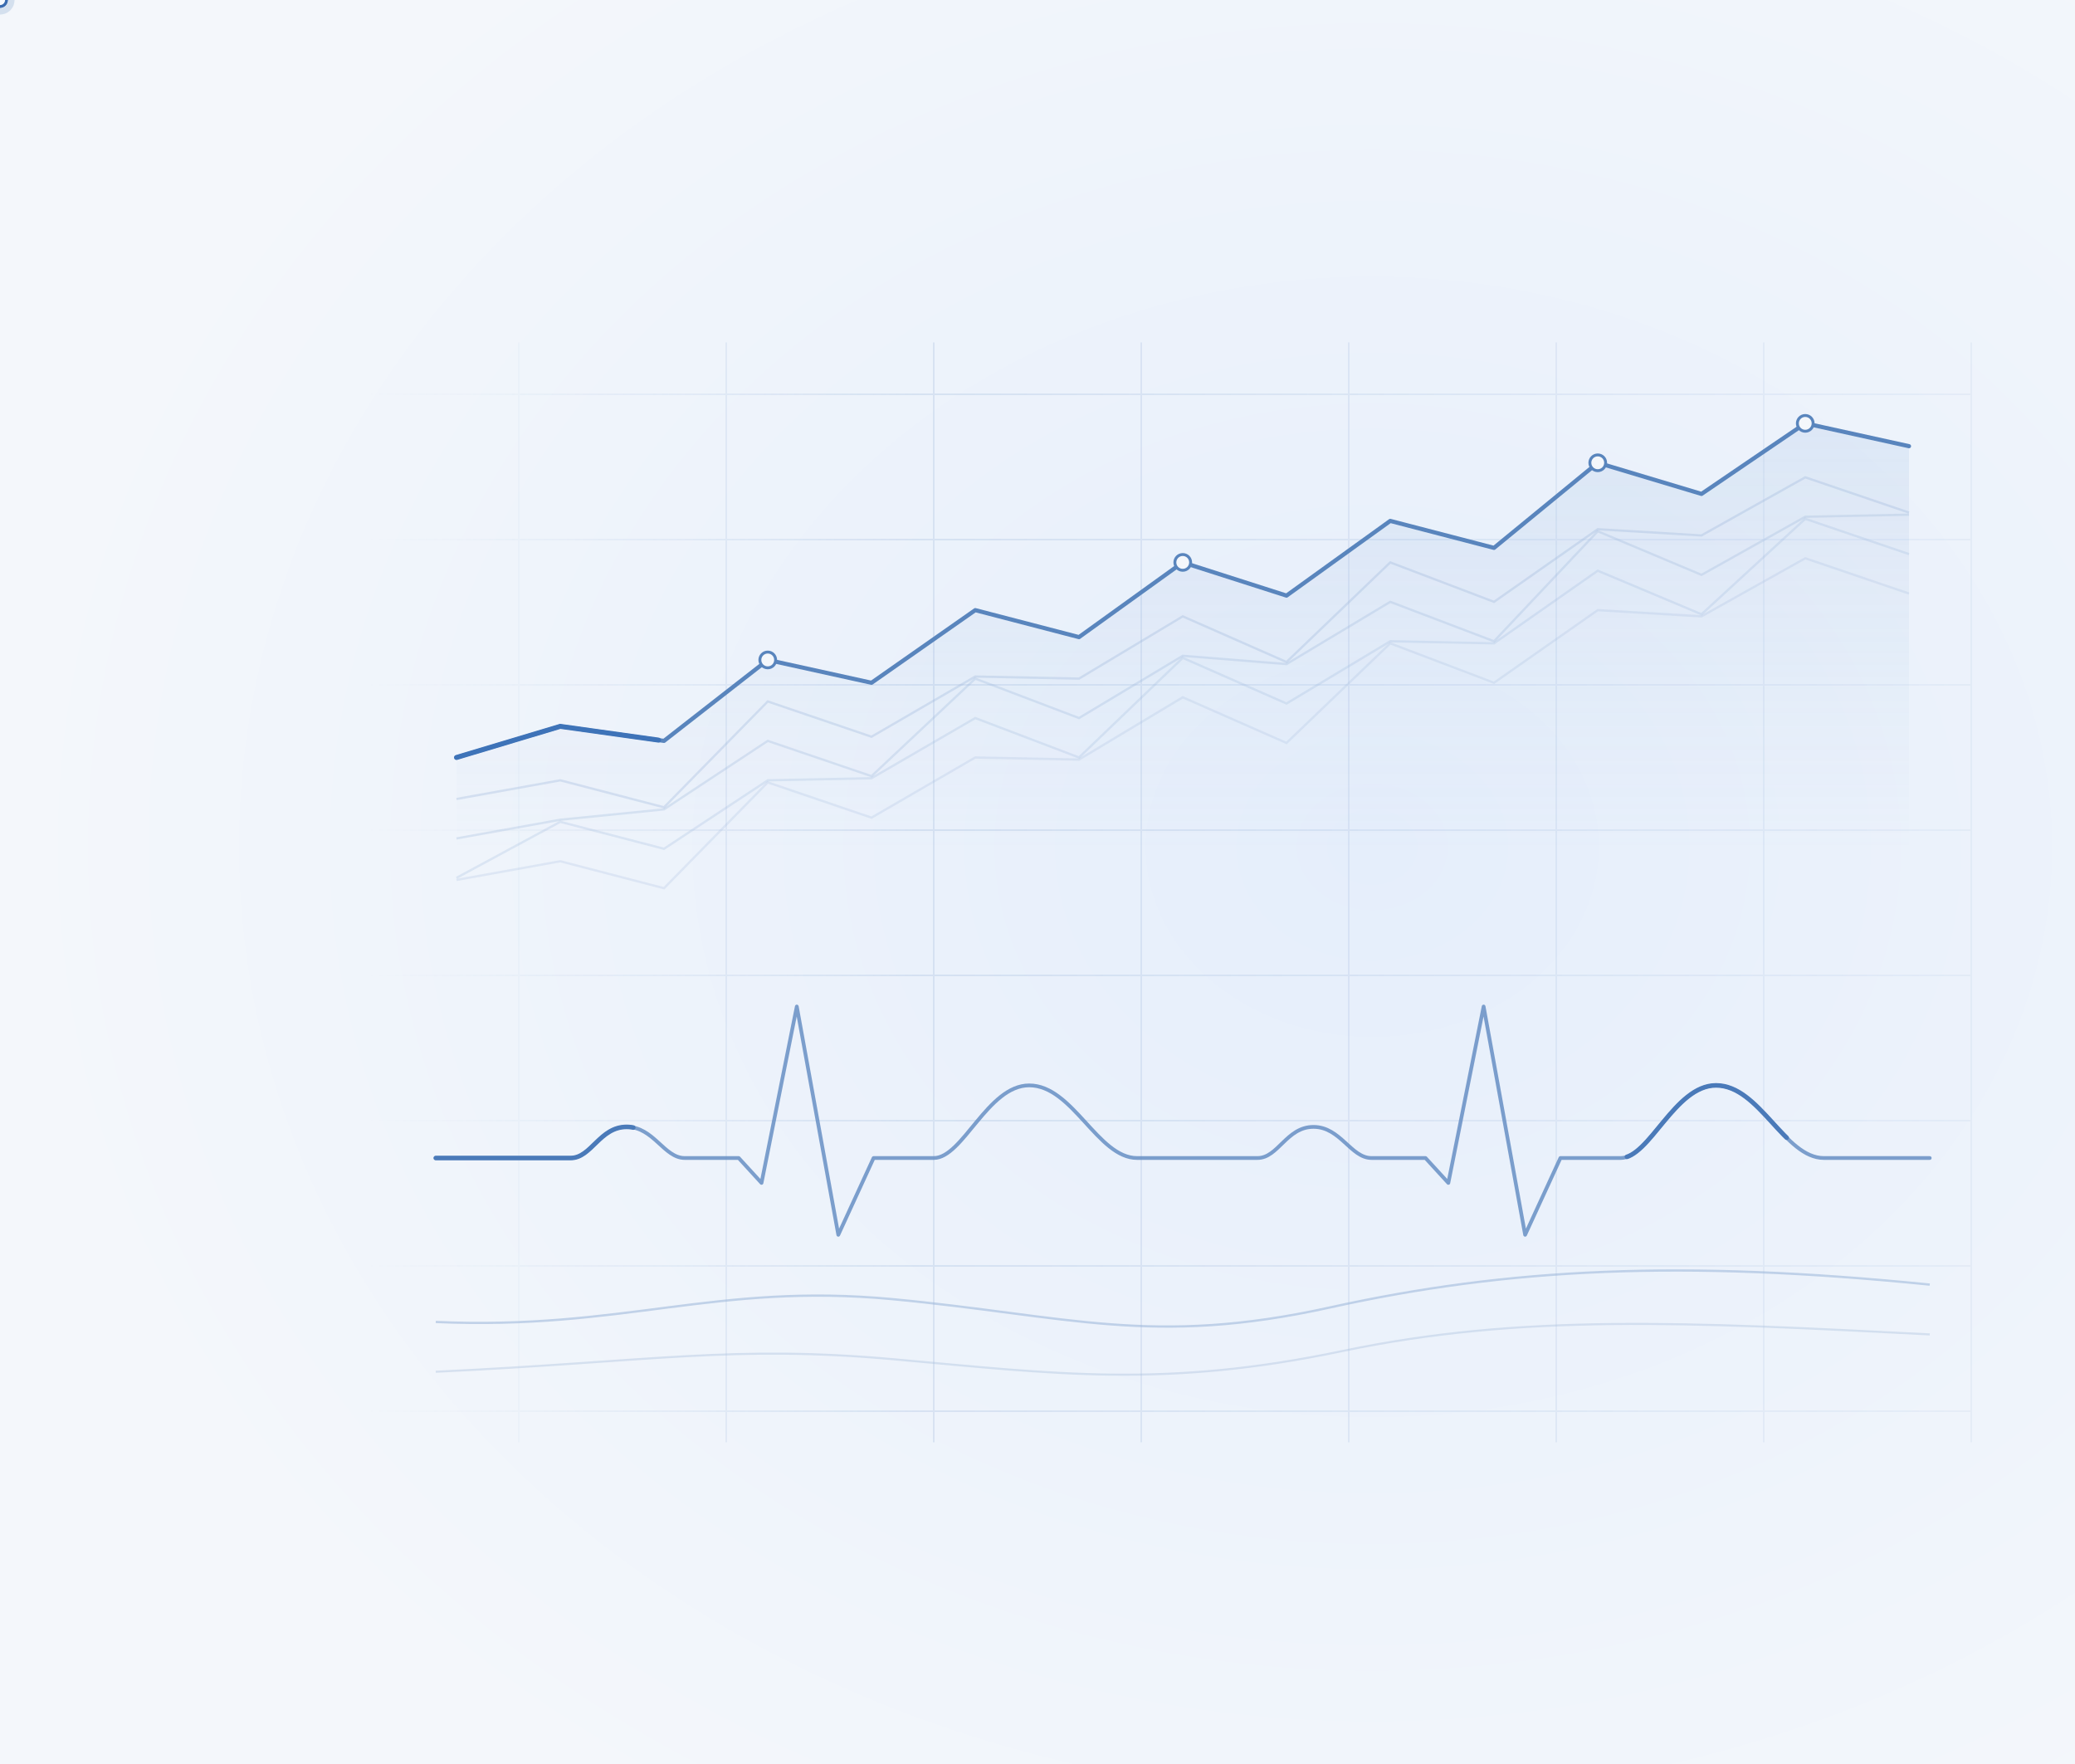
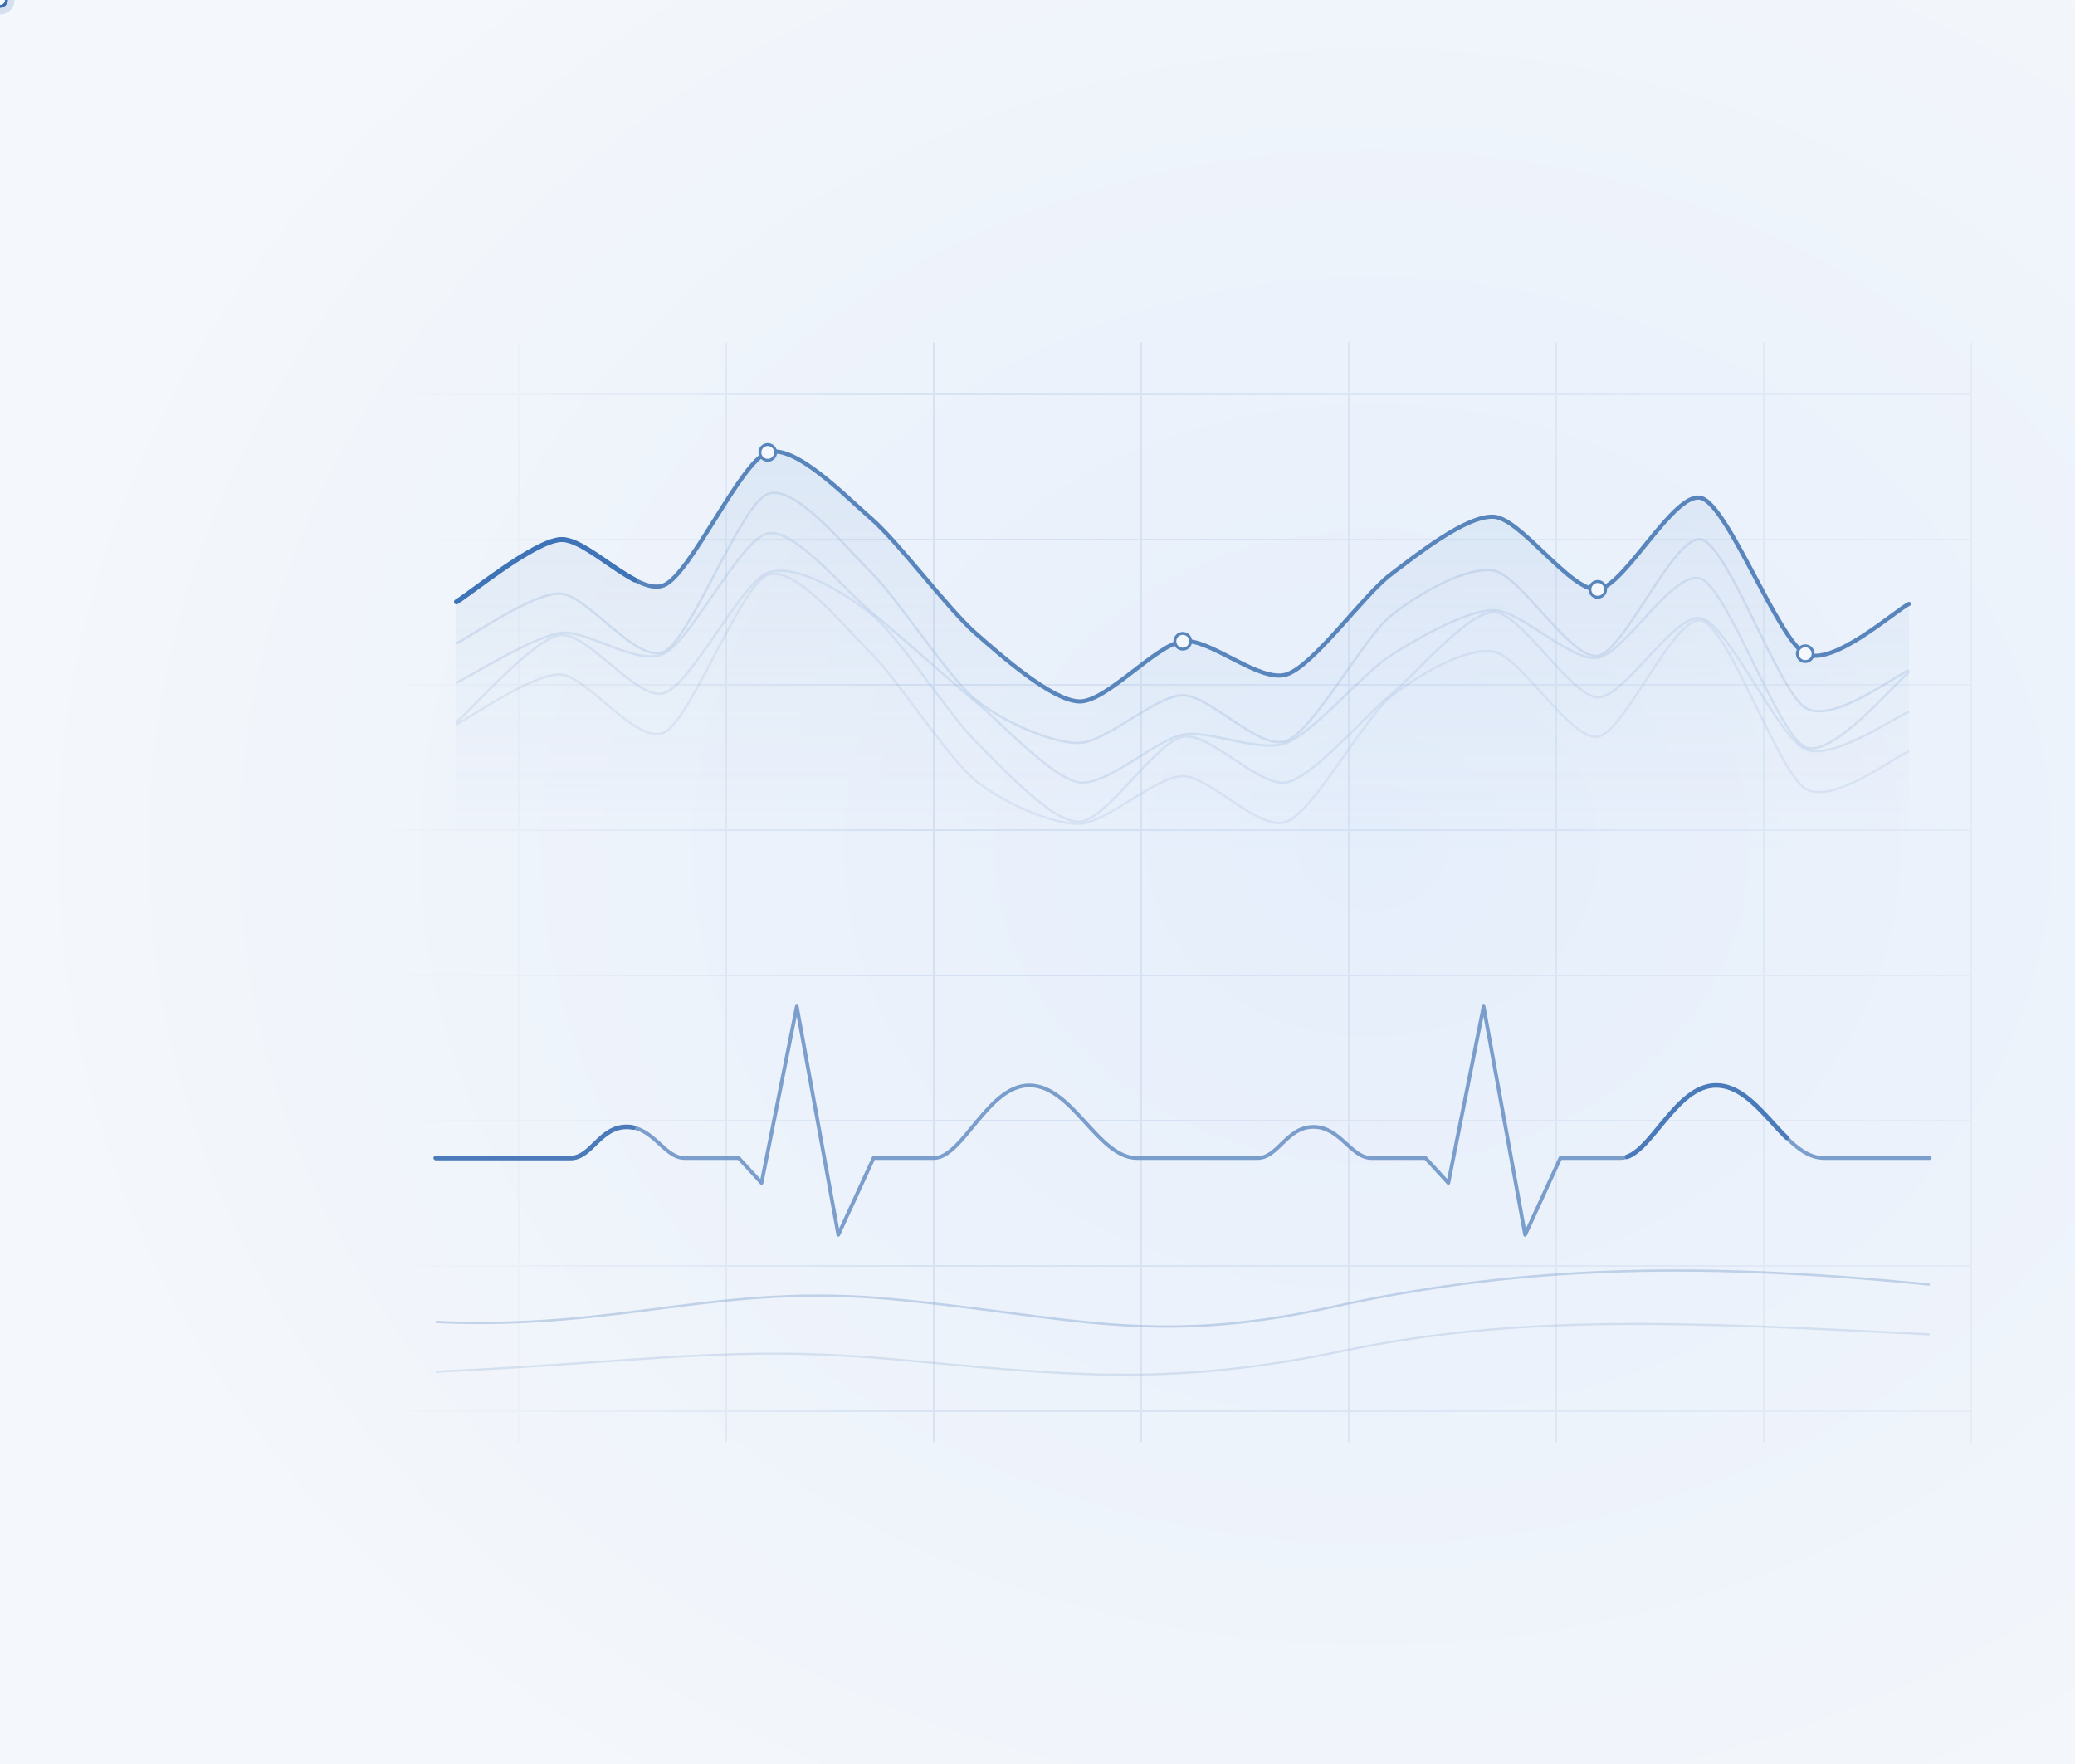
<svg xmlns="http://www.w3.org/2000/svg" viewBox="0 0 1000 850" fill="none">
  <defs>
    <radialGradient id="field" cx="66%" cy="48%" r="65%">
      <stop stop-color="#E5EEFB" />
      <stop offset="1" stop-color="#F4F7FB" />
    </radialGradient>
    <linearGradient id="grid">
      <stop stop-color="#9CB7DB" stop-opacity="0" />
      <stop offset=".35" stop-color="#9CB7DB" stop-opacity=".28" />
      <stop offset="1" stop-color="#9CB7DB" stop-opacity=".12" />
    </linearGradient>
    <linearGradient id="area" x1="0" y1="0" x2="0" y2="1">
      <stop stop-color="#79A0D5" stop-opacity=".14" />
      <stop offset="1" stop-color="#79A0D5" stop-opacity="0" />
    </linearGradient>
  </defs>
  <path fill="url(#field)" d="M0 0H1000V850H0Z" />
  <path d="M175 190H950 M175 260H950 M175 330H950 M175 400H950 M175 470H950 M175 540H950 M175 610H950 M175 680H950 M250 165V695 M350 165V695 M450 165V695 M550 165V695 M650 165V695 M750 165V695 M850 165V695 M950 165V695" stroke="url(#grid)" stroke-width=".8" />
-   <path d="M220 365L270 350L320 357L370 318L420 329L470 294L520 307L570 271L620 287L670 251L720 264L770 223L820 238L870 204L920 215L920 410H220Z" fill="url(#area)" />
-   <path d="M220 385L270 376L320 389L370 338L420 355L470 326L520 327L570 297L620 319L670 271L720 290L770 255L820 258L870 230L920 247" stroke="#97B2D8" stroke-width="1.1" opacity="0.310" />
-   <path d="M220 404L270 395L320 390L370 357L420 374L470 327L520 346L570 316L620 320L670 290L720 309L770 256L820 277L870 249L920 248" stroke="#97B2D8" stroke-width="1.1" opacity="0.275" />
-   <path d="M220 423L270 396L320 409L370 376L420 375L470 346L520 365L570 317L620 339L670 309L720 310L770 275L820 296L870 250L920 267" stroke="#97B2D8" stroke-width="1.1" opacity="0.240" />
-   <path d="M220 424L270 415L320 428L370 377L420 394L470 365L520 366L570 336L620 358L670 310L720 329L770 294L820 297L870 269L920 286" stroke="#97B2D8" stroke-width="1.1" opacity="0.205" />
-   <path d="M220 365L270 350L320 357L370 318L420 329L470 294L520 307L570 271L620 287L670 251L720 264L770 223L820 238L870 204L920 215" stroke="#5985BD" stroke-width="2" stroke-linecap="round" stroke-linejoin="round" />
-   <circle cx="370" cy="318" r="3.8" fill="#F4F7FB" stroke="#5985BD" stroke-width="1.4" />
-   <circle cx="570" cy="271" r="3.8" fill="#F4F7FB" stroke="#5985BD" stroke-width="1.4" />
-   <circle cx="770" cy="223" r="3.8" fill="#F4F7FB" stroke="#5985BD" stroke-width="1.4" />
-   <circle cx="870" cy="204" r="3.8" fill="#F4F7FB" stroke="#5985BD" stroke-width="1.4" />
+   <path d="M220 290C226.50 286.10 257.00 261.04 270 260C283.00 258.96 307.00 287.46 320 282C333.00 276.54 357.00 222.16 370 218C383.00 213.84 407.00 238.69 420 250C433.00 261.31 457.00 293.56 470 305C483.00 316.44 507.00 337.48 520 338C533.00 338.52 557.00 310.69 570 309C583.00 307.31 607.00 329.16 620 325C633.00 320.84 657.00 286.88 670 277C683.00 267.12 707.00 248.09 720 249C733.00 249.91 757.00 285.17 770 284C783.00 282.83 807.00 235.97 820 240C833.00 244.03 857.00 308.37 870 315C883.00 321.63 913.50 294.12 920 291L920 410H220Z" fill="url(#area)" />
+   <path d="M220 310C226.50 306.88 257.00 285.48 270 286C283.00 286.52 307.00 320.24 320 314C333.00 307.76 357.00 242.94 370 238C383.00 233.06 407.00 263.13 420 276C433.00 288.87 457.00 326.34 470 337C483.00 347.66 507.00 358.26 520 358C533.00 357.74 557.00 335.13 570 335C583.00 334.87 607.00 361.94 620 357C633.00 352.06 657.00 307.66 670 297C683.00 286.34 707.00 272.53 720 275C733.00 277.47 757.00 317.95 770 316C783.00 314.05 807.00 256.75 820 260C833.00 263.25 857.00 332.81 870 341C883.00 349.19 913.50 325.34 920 323" stroke="#97B2D8" stroke-width="1.1" opacity="0.310" />
+   <path d="M220 329C226.50 325.88 257.00 306.82 270 305C283.00 303.18 307.00 321.24 320 315C333.00 308.76 357.00 259.60 370 257C383.00 254.40 407.00 284.47 420 295C433.00 305.53 457.00 327.34 470 338C483.00 348.66 507.00 374.92 520 377C533.00 379.08 557.00 356.47 570 354C583.00 351.53 607.00 362.94 620 358C633.00 353.06 657.00 324.32 670 316C683.00 307.68 707.00 293.87 720 294C733.00 294.13 757.00 318.95 770 317C783.00 315.05 807.00 273.41 820 279C833.00 284.59 857.00 354.15 870 360C883.00 365.85 913.50 328.68 920 324" stroke="#97B2D8" stroke-width="1.1" opacity="0.275" />
+   <path d="M220 348C226.50 342.54 257.00 307.82 270 306C283.00 304.18 307.00 337.90 320 334C333.00 330.10 357.00 280.94 370 276C383.00 271.06 407.00 285.47 420 296C433.00 306.53 457.00 344.00 470 357C483.00 370.00 507.00 396.26 520 396C533.00 395.74 557.00 357.47 570 355C583.00 352.53 607.00 379.60 620 377C633.00 374.40 657.00 345.66 670 335C683.00 324.34 707.00 294.87 720 295C733.00 295.13 757.00 335.61 770 336C783.00 336.39 807.00 294.75 820 298C833.00 301.25 857.00 355.15 870 361C883.00 366.85 913.50 345.34 920 343" stroke="#97B2D8" stroke-width="1.1" opacity="0.240" />
+   <path d="M220 349C226.50 345.88 257.00 324.48 270 325C283.00 325.52 307.00 359.24 320 353C333.00 346.76 357.00 281.94 370 277C383.00 272.06 407.00 302.13 420 315C433.00 327.87 457.00 365.34 470 376C483.00 386.66 507.00 397.26 520 397C533.00 396.74 557.00 374.13 570 374C583.00 373.87 607.00 400.94 620 396C633.00 391.06 657.00 346.66 670 336C683.00 325.34 707.00 311.53 720 314C733.00 316.47 757.00 356.95 770 355C783.00 353.05 807.00 295.75 820 299C833.00 302.25 857.00 371.81 870 380C883.00 388.19 913.50 364.34 920 362" stroke="#97B2D8" stroke-width="1.1" opacity="0.205" />
+   <path d="M220 290C226.50 286.10 257.00 261.04 270 260C283.00 258.96 307.00 287.46 320 282C333.00 276.54 357.00 222.16 370 218C383.00 213.84 407.00 238.69 420 250C433.00 261.31 457.00 293.56 470 305C483.00 316.44 507.00 337.48 520 338C533.00 338.52 557.00 310.69 570 309C583.00 307.31 607.00 329.16 620 325C633.00 320.84 657.00 286.88 670 277C683.00 267.12 707.00 248.09 720 249C733.00 249.91 757.00 285.17 770 284C783.00 282.83 807.00 235.97 820 240C833.00 244.03 857.00 308.37 870 315C883.00 321.63 913.50 294.12 920 291" stroke="#5985BD" stroke-width="2" stroke-linecap="round" stroke-linejoin="round" />
+   <circle cx="370" cy="218" r="3.8" fill="#F4F7FB" stroke="#5985BD" stroke-width="1.4" />
+   <circle cx="570" cy="309" r="3.8" fill="#F4F7FB" stroke="#5985BD" stroke-width="1.4" />
+   <circle cx="770" cy="284" r="3.8" fill="#F4F7FB" stroke="#5985BD" stroke-width="1.4" />
+   <circle cx="870" cy="315" r="3.8" fill="#F4F7FB" stroke="#5985BD" stroke-width="1.4" />
  <path d="M180 454H950" stroke="url(#grid)" stroke-width="1" />
  <path d="M210 558H275C285 558 289 543 302 543C315 543 320 558 330 558H356L367 570L384 485L404 595L421 558H450C464 558 476 523 496 523C517 523 529 558 548 558H606C616 558 620 543 633 543C646 543 651 558 661 558H687L698 570L715 485L735 595L752 558H781C795 558 807 523 827 523C848 523 860 558 879 558H930" stroke="#648DC3" stroke-width="1.8" stroke-linecap="round" stroke-linejoin="round" opacity=".83" />
  <path d="M210 637C300 641 345 618 430 626S555 649 641 630S811 607 930 619" stroke="#99B4D8" stroke-width="1.1" opacity=".55" />
  <path d="M210 661C315 656 353 648 431 655S561 669 647 651S813 637 930 643" stroke="#ABC0DC" stroke-width="1" opacity=".4" />
  <style>@media(prefers-reduced-motion:reduce){.signal-motion{display:none}}</style>
-   <path class="signal-motion" d="M220 365L270 350L320 357L370 318L420 329L470 294L520 307L570 271L620 287L670 251L720 264L770 223L820 238L870 204L920 215" pathLength="1000" fill="none" stroke="#3E73B8" stroke-width="2.4" stroke-linecap="round" stroke-dasharray="100 900">
+   <path class="signal-motion" d="M220 290C226.50 286.10 257.00 261.04 270 260C283.00 258.96 307.00 287.46 320 282C333.00 276.54 357.00 222.16 370 218C383.00 213.84 407.00 238.69 420 250C433.00 261.31 457.00 293.56 470 305C483.00 316.44 507.00 337.48 520 338C533.00 338.52 557.00 310.69 570 309C583.00 307.31 607.00 329.16 620 325C633.00 320.84 657.00 286.88 670 277C683.00 267.12 707.00 248.09 720 249C733.00 249.91 757.00 285.17 770 284C783.00 282.83 807.00 235.97 820 240C833.00 244.03 857.00 308.37 870 315C883.00 321.63 913.50 294.12 920 291" pathLength="1000" fill="none" stroke="#3E73B8" stroke-width="2.4" stroke-linecap="round" stroke-dasharray="100 900">
    <animate attributeName="stroke-dashoffset" from="0" to="-1000" dur="12s" repeatCount="indefinite" />
  </path>
  <g class="signal-motion">
    <circle r="7" fill="#497ABA" opacity=".10" />
    <circle r="3.1" fill="#F6FAFF" stroke="#3A6CB0" stroke-width="1.3" />
-     <animateMotion path="M220 365L270 350L320 357L370 318L420 329L470 294L520 307L570 271L620 287L670 251L720 264L770 223L820 238L870 204L920 215" dur="12s" repeatCount="indefinite" />
+     <animateMotion path="M220 290C226.50 286.10 257.00 261.04 270 260C283.00 258.96 307.00 287.46 320 282C333.00 276.54 357.00 222.16 370 218C383.00 213.84 407.00 238.69 420 250C433.00 261.31 457.00 293.56 470 305C483.00 316.44 507.00 337.48 520 338C533.00 338.52 557.00 310.69 570 309C583.00 307.31 607.00 329.16 620 325C633.00 320.84 657.00 286.88 670 277C683.00 267.12 707.00 248.09 720 249C733.00 249.91 757.00 285.17 770 284C783.00 282.83 807.00 235.97 820 240C833.00 244.03 857.00 308.37 870 315C883.00 321.63 913.50 294.12 920 291" dur="12s" repeatCount="indefinite" />
  </g>
  <path class="signal-motion" d="M210 558H275C285 558 289 543 302 543C315 543 320 558 330 558H356L367 570L384 485L404 595L421 558H450C464 558 476 523 496 523C517 523 529 558 548 558H606C616 558 620 543 633 543C646 543 651 558 661 558H687L698 570L715 485L735 595L752 558H781C795 558 807 523 827 523C848 523 860 558 879 558H930" pathLength="1000" fill="none" stroke="#4A7AB9" stroke-width="2.2" stroke-linecap="round" stroke-dasharray="100 900">
    <animate attributeName="stroke-dashoffset" from="0" to="-1000" dur="10s" repeatCount="indefinite" />
  </path>
  <g class="signal-motion">
    <circle r="7" fill="#497ABA" opacity=".10" />
    <circle r="3.1" fill="#F6FAFF" stroke="#3A6CB0" stroke-width="1.3" />
    <animateMotion path="M210 558H275C285 558 289 543 302 543C315 543 320 558 330 558H356L367 570L384 485L404 595L421 558H450C464 558 476 523 496 523C517 523 529 558 548 558H606C616 558 620 543 633 543C646 543 651 558 661 558H687L698 570L715 485L735 595L752 558H781C795 558 807 523 827 523C848 523 860 558 879 558H930" dur="10s" repeatCount="indefinite" />
  </g>
</svg>
